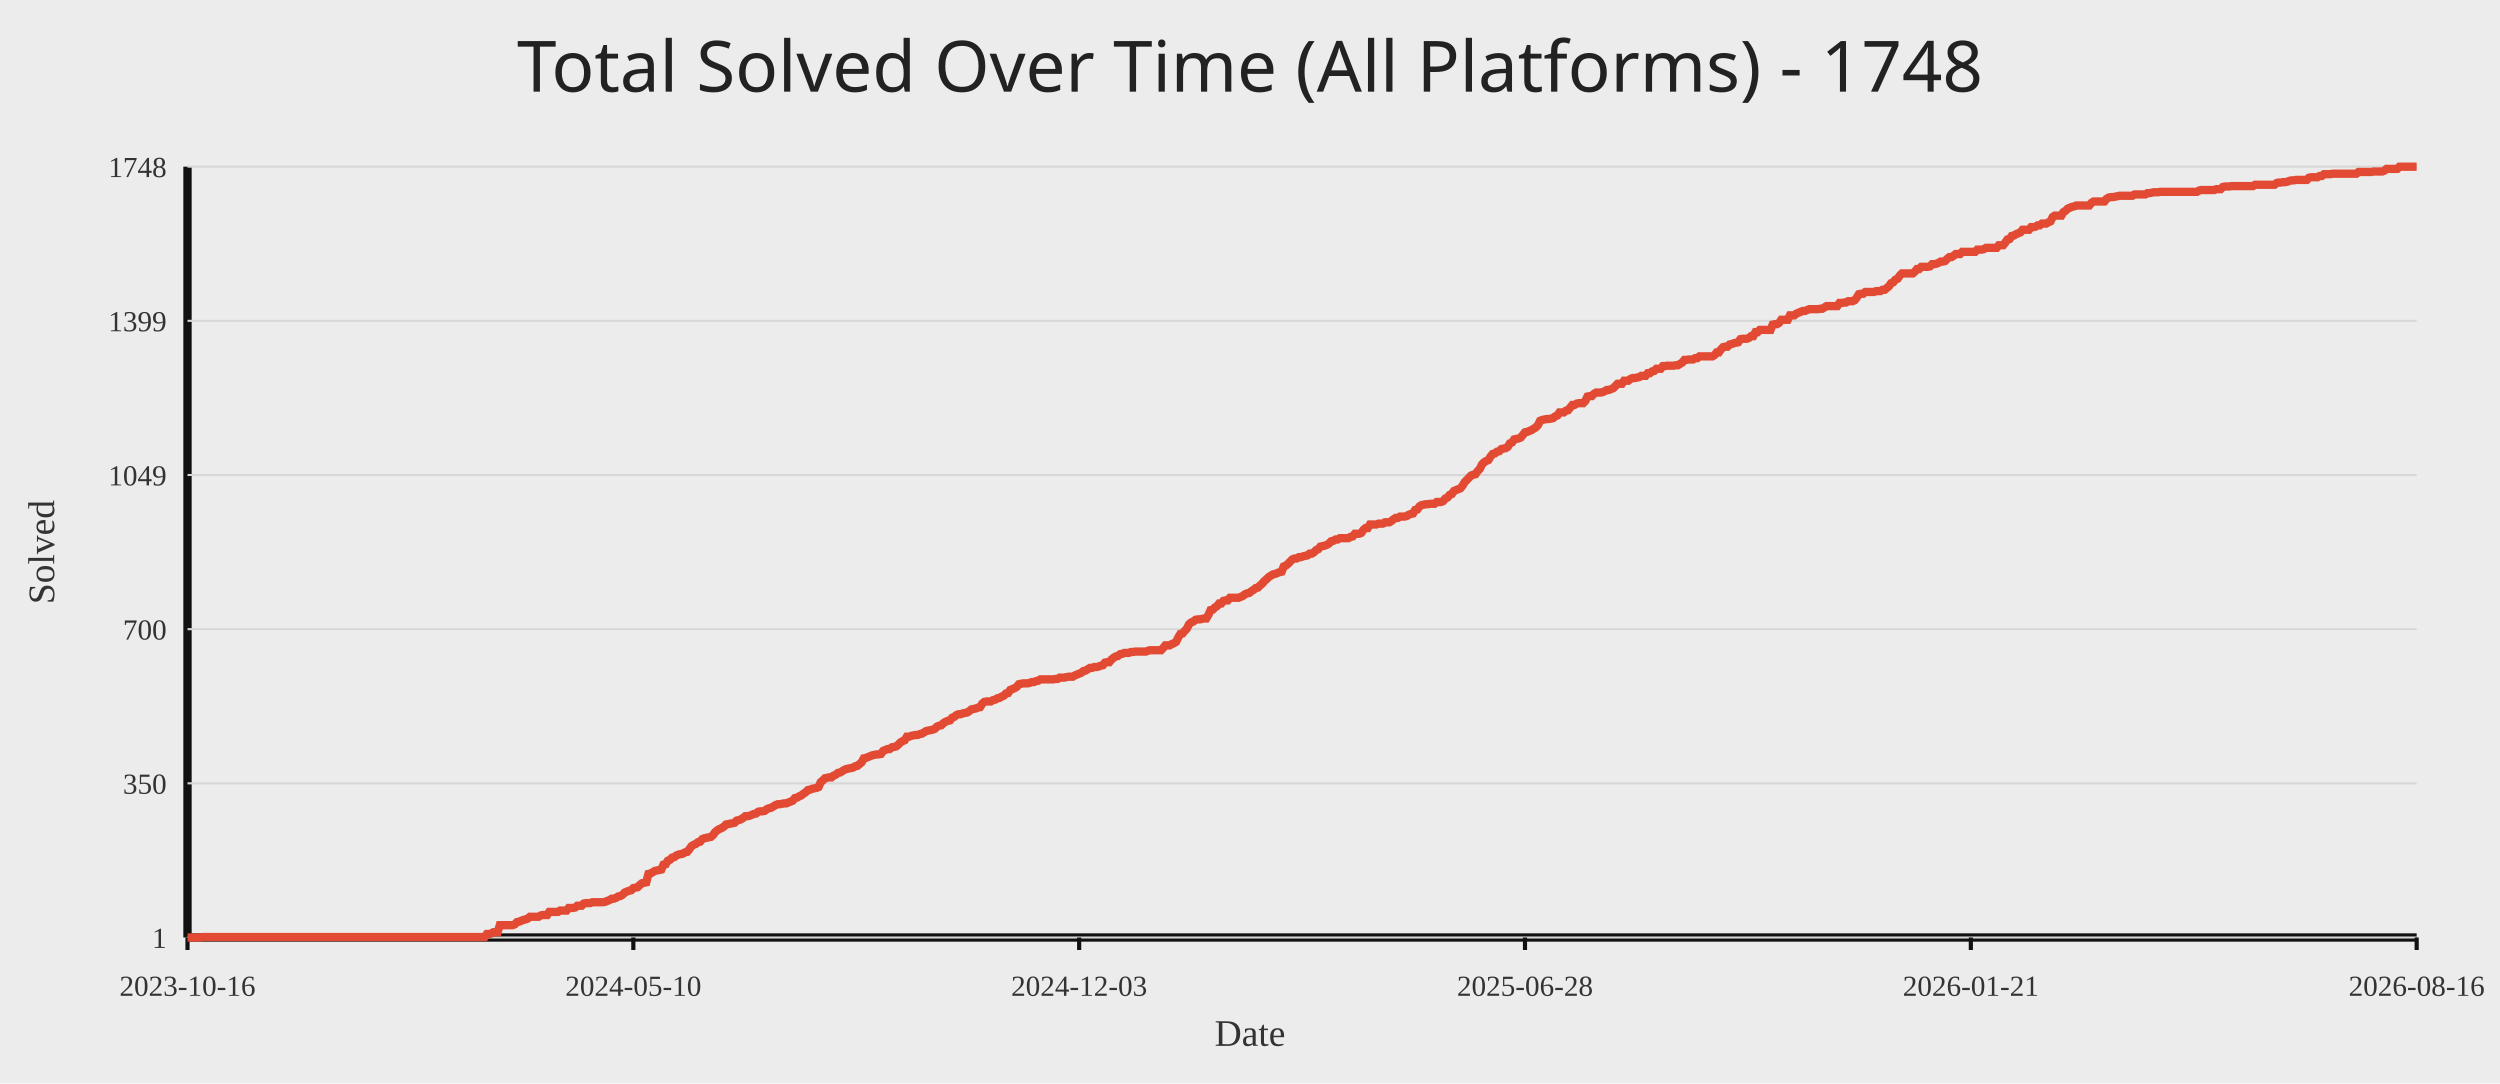
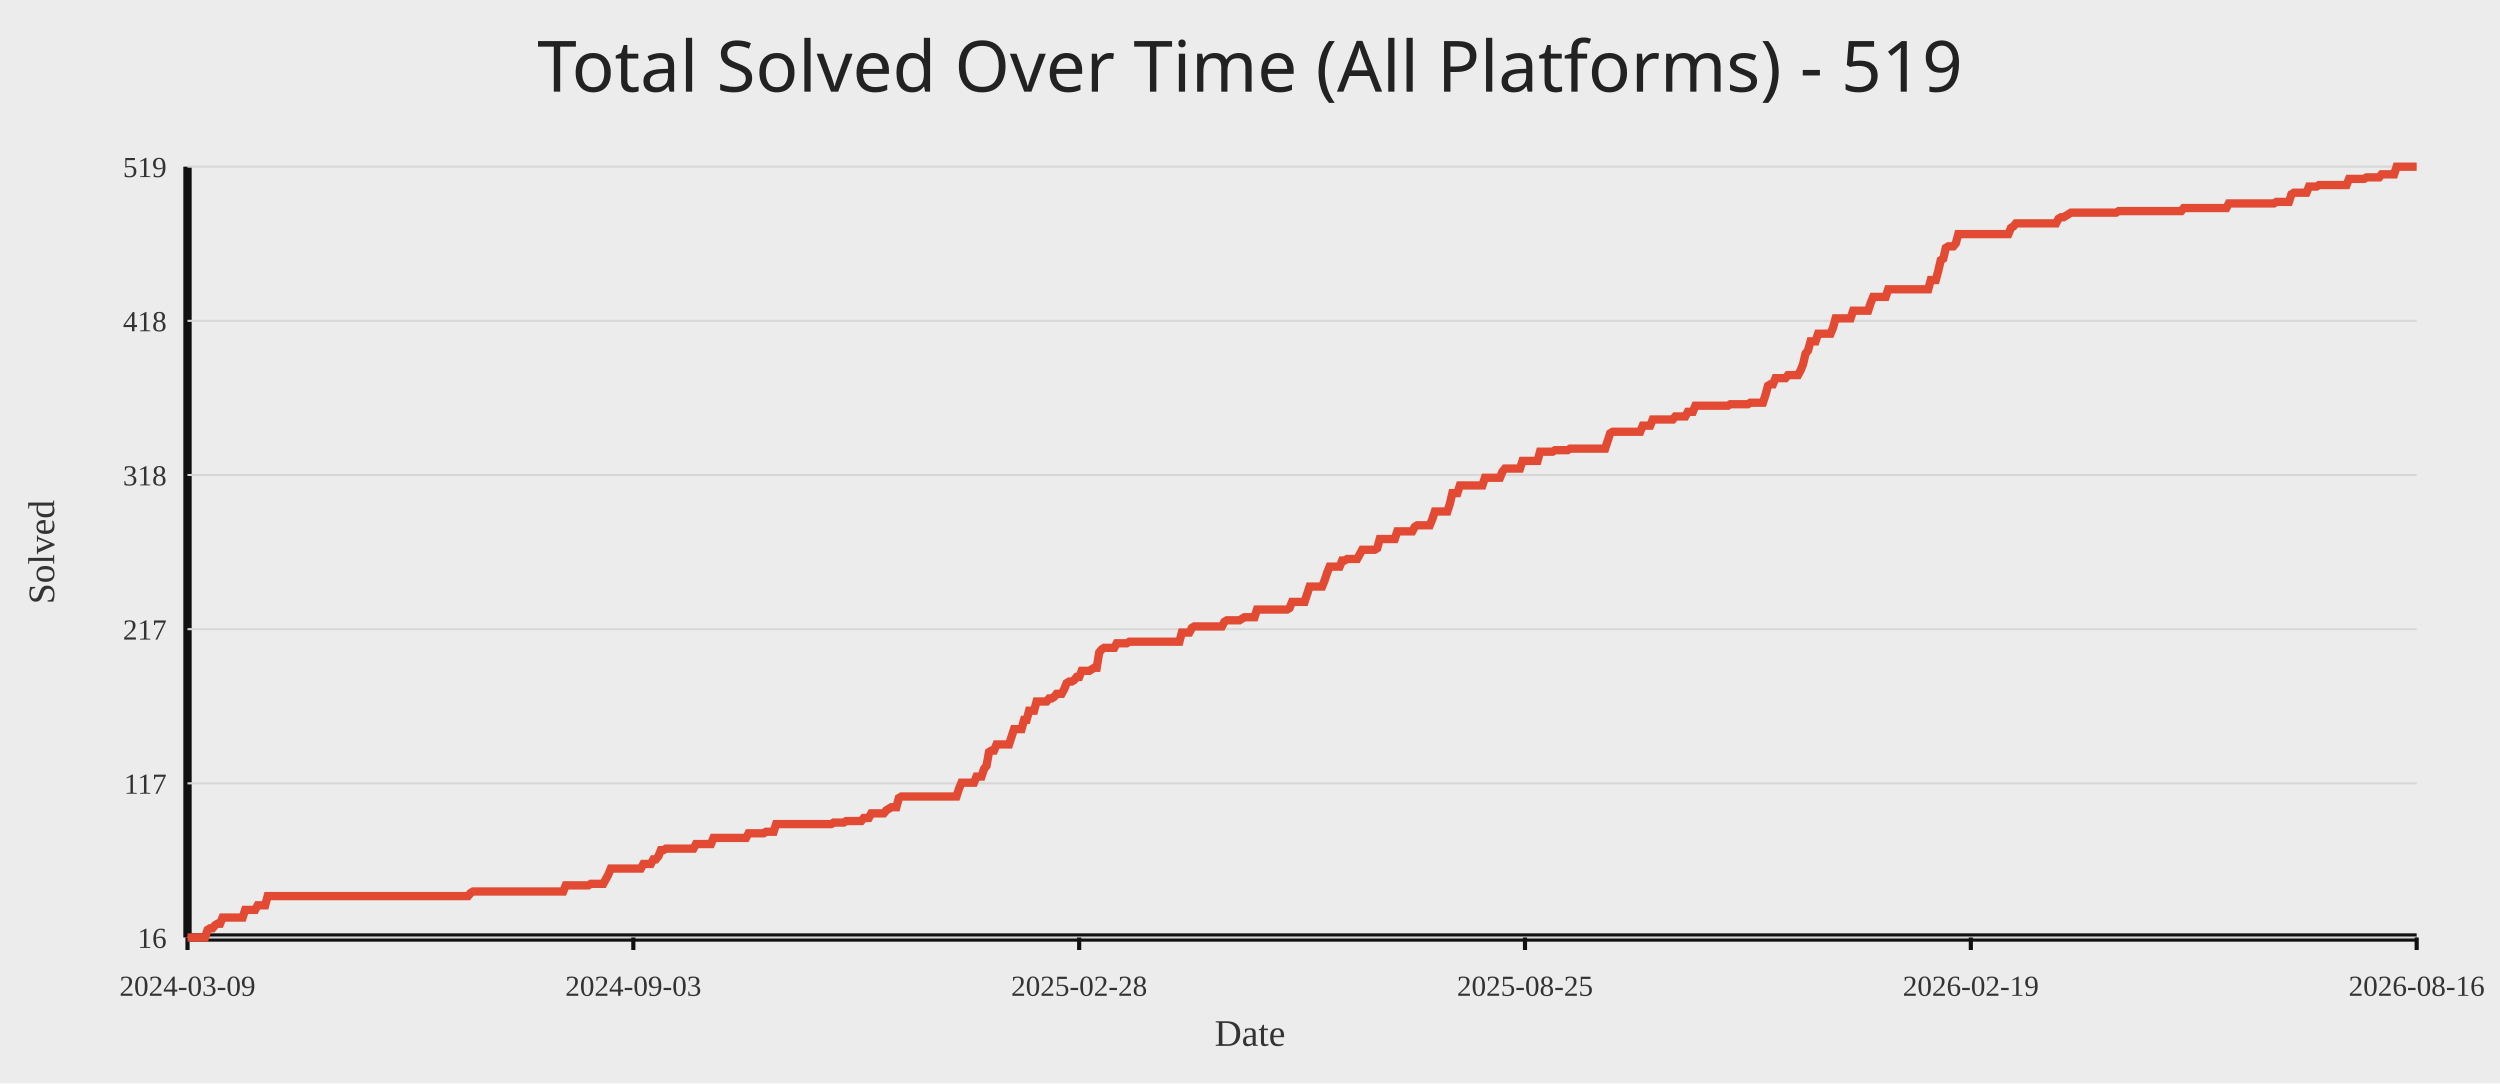
<svg xmlns="http://www.w3.org/2000/svg" width="1200" height="520">
  <rect width="100%" height="100%" fill="#ececec" />
-   <text x="50%" y="44" text-anchor="middle" fill="#222" font-size="34" font-family="Comic Sans MS, Segoe UI">Total Solved Over Time (All Platforms) - 1748</text>
+   <text x="50%" y="44" text-anchor="middle" fill="#222" font-size="34" font-family="Comic Sans MS, Segoe UI">Total Solved Over Time (All Platforms) - 519</text>
  <line x1="90" y1="450" x2="1160" y2="450" stroke="#111" stroke-width="4" />
  <line x1="90" y1="80" x2="90" y2="450" stroke="#111" stroke-width="4" />
  <line x1="90" y1="450.00" x2="1160" y2="450.00" stroke="#d7d7d7" stroke-width="1" />
-   <text x="80" y="455.00" text-anchor="end" fill="#333" font-size="14">1</text>
+   <text x="80" y="455.00" text-anchor="end" fill="#333" font-size="14">16</text>
  <line x1="90" y1="376.00" x2="1160" y2="376.00" stroke="#d7d7d7" stroke-width="1" />
-   <text x="80" y="381.00" text-anchor="end" fill="#333" font-size="14">350</text>
+   <text x="80" y="381.00" text-anchor="end" fill="#333" font-size="14">117</text>
  <line x1="90" y1="302.00" x2="1160" y2="302.00" stroke="#d7d7d7" stroke-width="1" />
-   <text x="80" y="307.00" text-anchor="end" fill="#333" font-size="14">700</text>
+   <text x="80" y="307.00" text-anchor="end" fill="#333" font-size="14">217</text>
  <line x1="90" y1="228.00" x2="1160" y2="228.00" stroke="#d7d7d7" stroke-width="1" />
-   <text x="80" y="233.00" text-anchor="end" fill="#333" font-size="14">1049</text>
+   <text x="80" y="233.00" text-anchor="end" fill="#333" font-size="14">318</text>
  <line x1="90" y1="154.00" x2="1160" y2="154.00" stroke="#d7d7d7" stroke-width="1" />
-   <text x="80" y="159.00" text-anchor="end" fill="#333" font-size="14">1399</text>
+   <text x="80" y="159.00" text-anchor="end" fill="#333" font-size="14">418</text>
  <line x1="90" y1="80.00" x2="1160" y2="80.00" stroke="#d7d7d7" stroke-width="1" />
-   <text x="80" y="85.00" text-anchor="end" fill="#333" font-size="14">1748</text>
+   <text x="80" y="85.00" text-anchor="end" fill="#333" font-size="14">519</text>
  <line x1="90.00" y1="450" x2="90.00" y2="456" stroke="#111" stroke-width="2" />
-   <text x="90.00" y="478" text-anchor="middle" fill="#333" font-size="14">2023-10-16</text>
+   <text x="90.00" y="478" text-anchor="middle" fill="#333" font-size="14">2024-03-09</text>
  <line x1="304.00" y1="450" x2="304.00" y2="456" stroke="#111" stroke-width="2" />
-   <text x="304.00" y="478" text-anchor="middle" fill="#333" font-size="14">2024-05-10</text>
+   <text x="304.00" y="478" text-anchor="middle" fill="#333" font-size="14">2024-09-03</text>
  <line x1="518.00" y1="450" x2="518.00" y2="456" stroke="#111" stroke-width="2" />
-   <text x="518.00" y="478" text-anchor="middle" fill="#333" font-size="14">2024-12-03</text>
+   <text x="518.00" y="478" text-anchor="middle" fill="#333" font-size="14">2025-02-28</text>
  <line x1="732.00" y1="450" x2="732.00" y2="456" stroke="#111" stroke-width="2" />
-   <text x="732.00" y="478" text-anchor="middle" fill="#333" font-size="14">2025-06-28</text>
+   <text x="732.00" y="478" text-anchor="middle" fill="#333" font-size="14">2025-08-25</text>
  <line x1="946.00" y1="450" x2="946.00" y2="456" stroke="#111" stroke-width="2" />
-   <text x="946.00" y="478" text-anchor="middle" fill="#333" font-size="14">2026-01-21</text>
+   <text x="946.00" y="478" text-anchor="middle" fill="#333" font-size="14">2026-02-19</text>
  <line x1="1160.00" y1="450" x2="1160.00" y2="456" stroke="#111" stroke-width="2" />
  <text x="1160.00" y="478" text-anchor="middle" fill="#333" font-size="14">2026-08-16</text>
-   <polyline fill="none" stroke="#e24a33" stroke-width="4" points="90.00,450.00 91.03,450.00 92.07,450.00 93.10,450.00 94.14,450.00 95.17,450.00 96.20,450.00 97.24,449.79 98.27,449.79 99.30,449.79 100.34,449.79 101.37,449.79 102.41,449.79 103.44,449.79 104.47,449.79 105.51,449.79 106.54,449.79 107.57,449.79 108.61,449.79 109.64,449.79 110.68,449.79 111.71,449.79 112.74,449.79 113.78,449.79 114.81,449.79 115.85,449.79 116.88,449.79 117.91,449.79 118.95,449.79 119.98,449.79 121.01,449.79 122.05,449.79 123.08,449.79 124.12,449.79 125.15,449.79 126.18,449.79 127.22,449.79 128.25,449.79 129.29,449.79 130.32,449.79 131.35,449.79 132.39,449.79 133.42,449.79 134.45,449.79 135.49,449.79 136.52,449.79 137.56,449.79 138.59,449.79 139.62,449.79 140.66,449.79 141.69,449.79 142.72,449.79 143.76,449.79 144.79,449.79 145.83,449.79 146.86,449.79 147.89,449.79 148.93,449.79 149.96,449.79 151.00,449.79 152.03,449.79 153.06,449.79 154.10,449.79 155.13,449.79 156.16,449.79 157.20,449.79 158.23,449.79 159.27,449.79 160.30,449.79 161.33,449.79 162.37,449.79 163.40,449.79 164.43,449.79 165.47,449.79 166.50,449.79 167.54,449.79 168.57,449.79 169.60,449.79 170.64,449.79 171.67,449.79 172.71,449.79 173.74,449.79 174.77,449.79 175.81,449.79 176.84,449.79 177.87,449.79 178.91,449.79 179.94,449.79 180.98,449.79 182.01,449.79 183.04,449.79 184.08,449.79 185.11,449.79 186.14,449.79 187.18,449.79 188.21,449.79 189.25,449.79 190.28,449.79 191.31,449.79 192.35,449.79 193.38,449.79 194.42,449.79 195.45,449.79 196.48,449.79 197.52,449.79 198.55,449.79 199.58,449.79 200.62,449.79 201.65,449.79 202.69,449.79 203.72,449.79 204.75,449.79 205.79,449.79 206.82,449.79 207.86,449.79 208.89,449.79 209.92,449.79 210.96,449.79 211.99,449.79 213.02,449.79 214.06,449.79 215.09,449.79 216.13,449.79 217.16,449.79 218.19,449.79 219.23,449.79 220.26,449.79 221.29,449.79 222.33,449.79 223.36,449.79 224.40,449.79 225.43,449.79 226.46,449.79 227.50,449.79 228.53,449.79 229.57,449.79 230.60,449.79 231.63,449.79 232.67,449.79 233.70,448.31 234.73,448.31 235.77,448.09 236.80,447.46 237.84,447.46 238.87,447.46 239.90,444.07 240.94,444.07 241.97,444.07 243.00,444.07 244.04,444.07 245.07,444.07 246.11,444.07 247.14,443.65 248.17,442.59 249.21,442.38 250.24,441.95 251.28,441.53 252.31,441.32 253.34,440.89 254.38,440.05 255.41,440.05 256.44,440.05 257.48,440.05 258.51,440.05 259.55,439.41 260.58,439.20 261.61,439.20 262.65,439.20 263.68,437.72 264.71,437.72 265.75,437.72 266.78,437.72 267.82,437.72 268.85,437.08 269.88,437.08 270.92,437.08 271.95,437.08 272.99,435.81 274.02,435.81 275.05,435.81 276.09,435.60 277.12,434.75 278.15,434.75 279.19,434.75 280.22,433.69 281.26,433.48 282.29,433.48 283.32,433.48 284.36,433.06 285.39,433.06 286.43,433.06 287.46,433.06 288.49,433.06 289.53,433.06 290.56,432.84 291.59,432.42 292.63,432.00 293.66,431.36 294.70,431.36 295.73,430.94 296.76,430.30 297.80,430.09 298.83,429.46 299.86,428.40 300.90,427.97 301.93,427.55 302.97,427.34 304.00,426.28 305.03,426.07 306.07,425.86 307.10,424.80 308.14,423.95 309.17,423.74 310.20,423.53 311.24,419.50 312.27,419.29 313.30,418.65 314.34,418.02 315.37,417.81 316.41,417.60 317.44,417.38 318.47,415.05 319.51,414.84 320.54,413.15 321.57,412.72 322.61,411.67 323.64,411.45 324.68,410.61 325.71,410.18 326.74,409.97 327.78,409.76 328.81,409.12 329.85,408.91 330.88,407.64 331.91,406.16 332.95,405.52 333.98,405.10 335.01,404.25 336.05,404.04 337.08,402.77 338.12,402.35 339.15,402.14 340.18,401.92 341.22,401.71 342.25,400.86 343.29,399.38 344.32,398.53 345.35,397.90 346.39,397.48 347.42,396.84 348.45,395.78 349.49,395.57 350.52,395.36 351.56,395.15 352.59,394.93 353.62,393.88 354.66,393.66 355.69,393.24 356.72,392.60 357.76,391.76 358.79,391.76 359.83,391.55 360.86,391.12 361.89,390.70 362.93,390.49 363.96,389.64 365.00,389.43 366.03,389.43 367.06,389.22 368.10,388.37 369.13,387.95 370.16,387.73 371.20,387.10 372.23,386.46 373.27,386.04 374.30,386.04 375.33,385.83 376.37,385.62 377.40,385.62 378.43,385.19 379.47,384.77 380.50,384.34 381.54,383.07 382.57,382.86 383.60,382.23 384.64,381.80 385.67,380.96 386.71,380.32 387.74,379.26 388.77,379.05 389.81,378.63 390.84,378.41 391.87,378.20 392.91,377.78 393.94,375.45 394.98,374.60 396.01,373.54 397.04,373.33 398.08,373.12 399.11,373.12 400.14,372.27 401.18,371.85 402.21,371.00 403.25,370.79 404.28,370.15 405.31,369.52 406.35,369.10 407.38,368.88 408.42,368.67 409.45,368.46 410.48,367.82 411.52,367.61 412.55,366.77 413.58,365.92 414.62,364.01 415.65,363.80 416.69,363.38 417.72,362.95 418.75,362.53 419.79,362.32 420.82,362.11 421.86,362.11 422.89,361.89 423.92,360.41 424.96,359.99 425.99,359.56 427.02,359.56 428.06,358.72 429.09,358.51 430.13,358.29 431.16,357.45 432.19,356.39 433.23,355.75 434.26,355.33 435.29,353.63 436.33,353.63 437.36,353.21 438.40,353.00 439.43,352.79 440.46,352.79 441.50,352.36 442.53,352.15 443.57,351.52 444.60,350.88 445.63,350.67 446.67,350.46 447.70,350.25 448.73,349.82 449.77,348.76 450.80,348.34 451.84,348.13 452.87,347.07 453.90,346.43 454.94,346.01 455.97,345.80 457.00,344.53 458.04,344.10 459.07,343.26 460.11,342.83 461.14,342.83 462.17,342.41 463.21,342.20 464.24,341.99 465.28,341.35 466.31,340.50 467.34,340.29 468.38,340.08 469.41,339.66 470.44,339.44 471.48,337.75 472.51,336.90 473.55,336.69 474.58,336.69 475.61,336.69 476.65,336.06 477.68,335.84 478.71,335.21 479.75,335.00 480.78,334.36 481.82,333.94 482.85,332.88 483.88,332.67 484.92,331.18 485.95,330.76 486.99,330.34 488.02,329.70 489.05,328.43 490.09,328.22 491.12,328.01 492.15,328.01 493.19,328.01 494.22,327.80 495.26,327.37 496.29,327.37 497.32,326.95 498.36,326.74 499.39,326.10 500.43,326.10 501.46,326.10 502.49,326.10 503.53,326.10 504.56,326.10 505.59,326.10 506.63,325.89 507.66,325.89 508.70,325.25 509.73,325.25 510.76,325.25 511.80,325.04 512.83,324.83 513.86,324.83 514.90,324.83 515.93,324.20 516.97,323.77 518.00,323.35 519.03,322.93 520.07,322.08 521.10,321.87 522.14,321.23 523.17,320.60 524.20,320.60 525.24,320.17 526.27,320.17 527.30,319.96 528.34,319.54 529.37,319.32 530.41,318.05 531.44,317.84 532.47,317.84 533.51,316.57 534.54,315.72 535.57,315.09 536.61,314.88 537.64,314.03 538.68,313.82 539.71,313.39 540.74,313.39 541.78,313.39 542.81,312.97 543.85,312.97 544.88,312.76 545.91,312.76 546.95,312.76 547.98,312.76 549.01,312.76 550.05,312.76 551.08,312.34 552.12,312.12 553.15,312.12 554.18,312.12 555.22,312.12 556.25,312.12 557.29,312.12 558.32,311.06 559.35,309.79 560.39,309.79 561.42,309.79 562.45,309.16 563.49,308.73 564.52,308.10 565.56,305.98 566.59,304.29 567.62,304.08 568.66,302.80 569.69,301.75 570.72,299.63 571.76,298.78 572.79,298.36 573.83,297.51 574.86,297.30 575.89,297.30 576.93,297.09 577.96,296.87 579.00,296.87 580.03,295.18 581.06,292.85 582.10,292.64 583.13,291.58 584.16,290.94 585.20,289.67 586.23,289.67 587.27,288.40 588.30,288.19 589.33,288.19 590.37,286.92 591.40,286.92 592.43,286.92 593.47,286.92 594.50,286.92 595.54,286.50 596.57,286.07 597.60,285.23 598.64,284.80 599.67,284.59 600.71,283.74 601.74,283.11 602.77,282.26 603.81,282.05 604.84,280.99 605.87,280.14 606.91,278.87 607.94,278.03 608.98,276.97 610.01,276.33 611.04,275.70 612.08,275.48 613.11,275.06 614.14,274.64 615.18,274.42 616.21,271.88 617.25,271.46 618.28,270.61 619.31,269.55 620.35,268.49 621.38,268.07 622.42,268.07 623.45,267.44 624.48,267.44 625.52,267.01 626.55,266.80 627.58,266.59 628.62,265.74 629.65,265.74 630.69,265.11 631.72,264.05 632.75,263.62 633.79,262.35 634.82,262.14 635.86,261.93 636.89,261.51 637.92,260.87 638.96,259.81 639.99,259.60 641.02,258.96 642.06,258.96 643.09,258.33 644.13,258.33 645.16,258.33 646.19,258.33 647.23,258.33 648.26,257.69 649.29,257.48 650.33,256.21 651.36,256.21 652.40,256.21 653.43,255.79 654.46,254.30 655.50,253.46 656.53,253.46 657.57,251.76 658.60,251.76 659.63,251.76 660.67,251.76 661.70,251.34 662.73,251.34 663.77,251.34 664.80,250.70 665.84,250.70 666.87,250.70 667.90,250.07 668.94,249.22 669.97,248.59 671.00,248.59 672.04,247.95 673.07,247.95 674.11,247.95 675.14,247.74 676.17,247.10 677.21,246.68 678.24,246.47 679.28,244.77 680.31,244.56 681.34,243.08 682.38,242.44 683.41,242.23 684.44,242.02 685.48,242.02 686.51,241.81 687.55,241.81 688.58,241.81 689.61,240.96 690.65,240.96 691.68,240.96 692.71,240.54 693.75,239.27 694.78,238.84 695.82,237.57 696.85,237.15 697.88,235.67 698.92,235.24 699.95,234.82 700.99,234.40 702.02,233.13 703.05,231.43 704.09,230.37 705.12,229.31 706.15,228.25 707.19,227.83 708.22,227.62 709.26,226.14 710.29,225.08 711.32,222.96 712.36,221.90 713.39,221.27 714.43,220.84 715.46,219.15 716.49,217.88 717.53,217.66 718.56,216.82 719.59,216.61 720.63,215.55 721.66,215.33 722.70,215.12 723.73,214.49 724.76,212.79 725.80,212.37 726.83,210.89 727.86,210.68 728.90,210.46 729.93,210.04 730.97,208.77 732.00,207.50 733.03,207.29 734.07,206.86 735.10,206.44 736.14,205.80 737.17,205.17 738.20,204.11 739.24,201.99 740.27,201.57 741.30,201.36 742.34,201.14 743.37,201.14 744.41,200.93 745.44,200.72 746.47,199.87 747.51,199.45 748.54,197.97 749.57,197.97 750.61,197.97 751.64,197.12 752.68,196.91 753.71,195.64 754.74,194.37 755.78,194.37 756.81,193.73 757.85,193.52 758.88,193.52 759.91,193.52 760.95,192.46 761.98,190.34 763.01,190.13 764.05,190.13 765.08,189.07 766.12,188.44 767.15,188.44 768.18,188.44 769.22,188.23 770.25,187.80 771.29,187.17 772.32,187.17 773.35,186.74 774.39,186.32 775.42,185.26 776.45,184.20 777.49,184.20 778.52,184.20 779.56,182.72 780.59,182.72 781.62,182.72 782.66,181.87 783.69,181.45 784.72,181.45 785.76,181.24 786.79,181.02 787.83,180.39 788.86,180.39 789.89,180.39 790.93,179.12 791.96,179.12 793.00,178.27 794.03,178.06 795.06,177.00 796.10,177.00 797.13,177.00 798.16,175.73 799.20,175.73 800.23,175.52 801.27,175.52 802.30,175.52 803.33,175.52 804.37,175.31 805.40,175.31 806.43,174.67 807.47,174.04 808.50,172.76 809.54,172.76 810.57,172.55 811.60,172.55 812.64,172.55 813.67,171.92 814.71,171.92 815.74,171.07 816.77,171.07 817.81,171.07 818.84,171.07 819.87,171.07 820.91,171.07 821.94,171.07 822.98,170.44 824.01,169.16 825.04,169.16 826.08,167.68 827.11,166.62 828.14,166.41 829.18,166.41 830.21,165.35 831.25,165.14 832.28,164.72 833.31,164.50 834.35,164.29 835.38,162.81 836.42,162.60 837.45,162.60 838.48,162.60 839.52,162.18 840.55,161.33 841.58,161.33 842.62,159.42 843.65,159.42 844.69,158.36 845.72,158.36 846.75,158.36 847.79,158.36 848.82,158.36 849.86,158.36 850.89,155.82 851.92,155.61 852.96,155.61 853.99,154.97 855.02,153.49 856.06,153.49 857.09,153.49 858.13,153.49 859.16,151.37 860.19,151.37 861.23,151.37 862.26,150.53 863.29,150.10 864.33,149.68 865.36,149.26 866.40,149.26 867.43,148.83 868.46,148.41 869.50,148.41 870.53,148.41 871.57,148.41 872.60,148.41 873.63,148.20 874.67,148.20 875.70,147.56 876.73,146.93 877.77,146.93 878.80,146.93 879.84,146.93 880.87,146.93 881.90,146.93 882.94,145.44 883.97,145.44 885.00,145.23 886.04,145.23 887.07,144.60 888.11,144.60 889.14,144.60 890.17,144.17 891.21,142.90 892.24,141.21 893.28,141.00 894.31,141.00 895.34,140.15 896.38,140.15 897.41,140.15 898.44,140.15 899.48,140.15 900.51,139.73 901.55,139.73 902.58,139.73 903.61,139.09 904.65,139.09 905.68,138.24 906.71,137.40 907.75,135.91 908.78,135.49 909.82,134.22 910.85,133.80 911.88,132.31 912.92,131.25 913.95,131.25 914.99,131.25 916.02,131.25 917.05,131.25 918.09,131.25 919.12,130.41 920.15,129.14 921.19,129.14 922.22,128.08 923.26,128.08 924.29,128.08 925.32,128.08 926.36,127.86 927.39,126.81 928.43,126.81 929.46,126.59 930.49,126.17 931.53,125.54 932.56,125.54 933.59,125.32 934.63,124.26 935.66,123.42 936.70,123.42 937.73,122.78 938.76,121.93 939.80,121.93 940.83,121.93 941.86,120.88 942.90,120.88 943.93,120.88 944.97,120.88 946.00,120.88 947.03,120.88 948.07,120.88 949.10,119.82 950.14,119.82 951.17,119.82 952.20,119.61 953.24,118.97 954.27,118.97 955.30,118.97 956.34,118.97 957.37,118.97 958.41,118.97 959.44,117.70 960.47,117.70 961.51,117.70 962.54,116.43 963.57,114.95 964.61,114.73 965.64,113.25 966.68,113.04 967.71,112.40 968.74,111.98 969.78,111.56 970.81,110.29 971.85,110.29 972.88,110.29 973.91,110.29 974.95,109.02 975.98,109.02 977.01,108.80 978.05,108.17 979.08,108.17 980.12,107.32 981.15,107.32 982.18,107.32 983.22,106.69 984.25,106.26 985.29,104.14 986.32,103.51 987.35,103.51 988.39,103.51 989.42,103.51 990.45,101.81 991.49,101.18 992.52,100.12 993.56,99.70 994.59,99.27 995.62,99.06 996.66,98.64 997.69,98.64 998.72,98.64 999.76,98.64 1000.79,98.64 1001.83,98.64 1002.86,98.64 1003.89,97.37 1004.93,96.73 1005.96,96.73 1007.00,96.73 1008.03,96.73 1009.06,96.73 1010.10,96.73 1011.13,95.46 1012.16,94.83 1013.20,94.61 1014.23,94.61 1015.27,94.40 1016.30,94.19 1017.33,93.98 1018.37,93.98 1019.40,93.98 1020.43,93.98 1021.47,93.98 1022.50,93.98 1023.54,93.98 1024.57,93.34 1025.60,93.34 1026.64,93.34 1027.67,93.34 1028.71,93.34 1029.74,93.34 1030.77,92.71 1031.81,92.71 1032.84,92.50 1033.87,92.28 1034.91,92.28 1035.94,92.28 1036.98,92.07 1038.01,92.07 1039.04,92.07 1040.08,92.07 1041.11,92.07 1042.14,92.07 1043.18,92.07 1044.21,92.07 1045.25,92.07 1046.28,92.07 1047.31,92.07 1048.35,92.07 1049.38,92.07 1050.42,92.07 1051.45,92.07 1052.48,92.07 1053.52,92.07 1054.55,92.07 1055.58,91.44 1056.62,91.22 1057.65,91.22 1058.69,91.22 1059.72,91.22 1060.75,91.22 1061.79,91.22 1062.82,91.22 1063.86,90.80 1064.89,90.80 1065.92,90.80 1066.96,89.74 1067.99,89.53 1069.02,89.53 1070.06,89.53 1071.09,89.32 1072.13,89.32 1073.16,89.32 1074.19,89.32 1075.23,89.32 1076.26,89.32 1077.29,89.32 1078.33,89.32 1079.36,89.32 1080.40,89.32 1081.43,89.32 1082.46,88.68 1083.50,88.68 1084.53,88.68 1085.57,88.68 1086.60,88.68 1087.63,88.68 1088.67,88.68 1089.70,88.68 1090.73,88.68 1091.77,88.68 1092.80,87.84 1093.84,87.62 1094.87,87.62 1095.90,87.41 1096.94,87.41 1097.97,87.20 1099.00,86.78 1100.04,86.57 1101.07,86.57 1102.11,86.35 1103.14,86.35 1104.17,86.35 1105.21,86.35 1106.24,86.35 1107.28,86.35 1108.31,85.29 1109.34,85.08 1110.38,85.08 1111.41,85.08 1112.44,85.08 1113.48,84.45 1114.51,84.45 1115.55,83.60 1116.58,83.60 1117.61,83.60 1118.65,83.60 1119.68,83.39 1120.71,83.39 1121.75,83.39 1122.78,83.39 1123.82,83.39 1124.85,83.39 1125.88,83.39 1126.92,83.39 1127.95,83.39 1128.99,83.39 1130.02,83.39 1131.05,83.39 1132.09,82.54 1133.12,82.54 1134.15,82.54 1135.19,82.54 1136.22,82.54 1137.26,82.54 1138.29,82.54 1139.32,82.33 1140.36,82.33 1141.39,82.33 1142.43,82.33 1143.46,82.33 1144.49,81.91 1145.53,81.06 1146.56,81.06 1147.59,81.06 1148.63,81.06 1149.66,81.06 1150.70,81.06 1151.73,80.00 1152.76,80.00 1153.80,80.00 1154.83,80.00 1155.86,80.00 1156.90,80.00 1157.93,80.00 1158.97,80.00 1160.00,80.00" />
+   <polyline fill="none" stroke="#e24a33" stroke-width="4" points="90.00,450.00 91.20,450.00 92.40,450.00 93.61,450.00 94.81,450.00 96.01,450.00 97.21,450.00 98.42,450.00 99.62,446.32 100.82,445.59 102.02,445.59 103.22,444.12 104.43,443.38 105.63,443.38 106.83,440.44 108.03,440.44 109.24,440.44 110.44,440.44 111.64,440.44 112.84,440.44 114.04,440.44 115.25,440.44 116.45,440.44 117.65,436.76 118.85,436.76 120.06,436.76 121.26,436.76 122.46,436.76 123.66,434.55 124.87,434.55 126.07,434.55 127.27,434.55 128.47,430.14 129.67,430.14 130.88,430.14 132.08,430.14 133.28,430.14 134.48,430.14 135.69,430.14 136.89,430.14 138.09,430.14 139.29,430.14 140.49,430.14 141.70,430.14 142.90,430.14 144.10,430.14 145.30,430.14 146.51,430.14 147.71,430.14 148.91,430.14 150.11,430.14 151.31,430.14 152.52,430.14 153.72,430.14 154.92,430.14 156.12,430.14 157.33,430.14 158.53,430.14 159.73,430.14 160.93,430.14 162.13,430.14 163.34,430.14 164.54,430.14 165.74,430.14 166.94,430.14 168.15,430.14 169.35,430.14 170.55,430.14 171.75,430.14 172.96,430.14 174.16,430.14 175.36,430.14 176.56,430.14 177.76,430.14 178.97,430.14 180.17,430.14 181.37,430.14 182.57,430.14 183.78,430.14 184.98,430.14 186.18,430.14 187.38,430.14 188.58,430.14 189.79,430.14 190.99,430.14 192.19,430.14 193.39,430.14 194.60,430.14 195.80,430.14 197.00,430.14 198.20,430.14 199.40,430.14 200.61,430.14 201.81,430.14 203.01,430.14 204.21,430.14 205.42,430.14 206.62,430.14 207.82,430.14 209.02,430.14 210.22,430.14 211.43,430.14 212.63,430.14 213.83,430.14 215.03,430.14 216.24,430.14 217.44,430.14 218.64,430.14 219.84,430.14 221.04,430.14 222.25,430.14 223.45,430.14 224.65,430.14 225.85,428.67 227.06,427.93 228.26,427.93 229.46,427.93 230.66,427.93 231.87,427.93 233.07,427.93 234.27,427.93 235.47,427.93 236.67,427.93 237.88,427.93 239.08,427.93 240.28,427.93 241.48,427.93 242.69,427.93 243.89,427.93 245.09,427.93 246.29,427.93 247.49,427.93 248.70,427.93 249.90,427.93 251.10,427.93 252.30,427.93 253.51,427.93 254.71,427.93 255.91,427.93 257.11,427.93 258.31,427.93 259.52,427.93 260.72,427.93 261.92,427.93 263.12,427.93 264.33,427.93 265.53,427.93 266.73,427.93 267.93,427.93 269.13,427.93 270.34,427.93 271.54,424.99 272.74,424.99 273.94,424.99 275.15,424.99 276.35,424.99 277.55,424.99 278.75,424.99 279.96,424.99 281.16,424.99 282.36,424.99 283.56,424.25 284.76,424.25 285.97,424.25 287.17,424.25 288.37,424.25 289.57,424.25 290.78,422.05 291.98,419.84 293.18,416.90 294.38,416.90 295.58,416.90 296.79,416.90 297.99,416.90 299.19,416.90 300.39,416.90 301.60,416.90 302.80,416.90 304.00,416.90 305.20,416.90 306.40,416.90 307.61,416.90 308.81,414.69 310.01,414.69 311.21,414.69 312.42,414.69 313.62,412.49 314.82,412.49 316.02,411.01 317.22,408.07 318.43,408.07 319.63,407.34 320.83,407.34 322.03,407.34 323.24,407.34 324.44,407.34 325.64,407.34 326.84,407.34 328.04,407.34 329.25,407.34 330.45,407.34 331.65,407.34 332.85,407.34 334.06,405.13 335.26,405.13 336.46,405.13 337.66,405.13 338.87,405.13 340.07,405.13 341.27,405.13 342.47,402.19 343.67,402.19 344.88,402.19 346.08,402.19 347.28,402.19 348.48,402.19 349.69,402.19 350.89,402.19 352.09,402.19 353.29,402.19 354.49,402.19 355.70,402.19 356.90,402.19 358.10,402.19 359.30,399.98 360.51,399.98 361.71,399.98 362.91,399.98 364.11,399.98 365.31,399.98 366.52,399.98 367.72,399.24 368.92,399.24 370.12,399.24 371.33,399.24 372.53,395.57 373.73,395.57 374.93,395.57 376.13,395.57 377.34,395.57 378.54,395.57 379.74,395.57 380.94,395.57 382.15,395.57 383.35,395.57 384.55,395.57 385.75,395.57 386.96,395.57 388.16,395.57 389.36,395.57 390.56,395.57 391.76,395.57 392.97,395.57 394.17,395.57 395.37,395.57 396.57,395.57 397.78,395.57 398.98,395.57 400.18,394.83 401.38,394.83 402.58,394.83 403.79,394.83 404.99,394.83 406.19,394.10 407.39,394.10 408.60,394.10 409.80,394.10 411.00,394.10 412.20,394.10 413.40,394.10 414.61,392.62 415.81,392.62 417.01,392.62 418.21,390.42 419.42,390.42 420.62,390.42 421.82,390.42 423.02,390.42 424.22,390.42 425.43,388.95 426.63,388.21 427.83,387.48 429.03,387.48 430.24,387.48 431.44,383.06 432.64,382.33 433.84,382.33 435.04,382.33 436.25,382.33 437.45,382.33 438.65,382.33 439.85,382.33 441.06,382.33 442.26,382.33 443.46,382.33 444.66,382.33 445.87,382.33 447.07,382.33 448.27,382.33 449.47,382.33 450.67,382.33 451.88,382.33 453.08,382.33 454.28,382.33 455.48,382.33 456.69,382.33 457.89,382.33 459.09,382.33 460.29,378.65 461.49,375.71 462.70,375.71 463.90,375.71 465.10,375.71 466.30,375.71 467.51,375.71 468.71,372.76 469.91,372.76 471.11,372.76 472.31,369.09 473.52,367.61 474.72,360.99 475.92,360.26 477.12,360.26 478.33,357.32 479.53,357.32 480.73,357.32 481.93,357.32 483.13,357.32 484.34,357.32 485.54,353.64 486.74,349.96 487.94,349.96 489.15,349.96 490.35,349.96 491.55,345.55 492.75,345.55 493.96,341.13 495.16,341.13 496.36,341.13 497.56,336.72 498.76,336.72 499.97,336.72 501.17,336.72 502.37,336.72 503.57,335.25 504.78,335.25 505.98,334.51 507.18,333.04 508.38,333.04 509.58,333.04 510.79,330.83 511.99,327.89 513.19,327.16 514.39,327.16 515.60,326.42 516.80,324.95 518.00,324.95 519.20,322.01 520.40,322.01 521.61,322.01 522.81,322.01 524.01,321.27 525.21,320.54 526.42,320.54 527.62,313.18 528.82,311.71 530.02,310.97 531.22,310.97 532.43,310.97 533.63,310.97 534.83,310.97 536.03,308.77 537.24,308.77 538.44,308.77 539.64,308.77 540.84,308.77 542.04,308.03 543.25,308.03 544.45,308.03 545.65,308.03 546.85,308.03 548.06,308.03 549.26,308.03 550.46,308.03 551.66,308.03 552.87,308.03 554.07,308.03 555.27,308.03 556.47,308.03 557.67,308.03 558.88,308.03 560.08,308.03 561.28,308.03 562.48,308.03 563.69,308.03 564.89,308.03 566.09,308.03 567.29,303.62 568.49,303.62 569.70,303.62 570.90,303.62 572.10,301.41 573.30,300.68 574.51,300.68 575.71,300.68 576.91,300.68 578.11,300.68 579.31,300.68 580.52,300.68 581.72,300.68 582.92,300.68 584.12,300.68 585.33,300.68 586.53,300.68 587.73,298.47 588.93,297.73 590.13,297.73 591.34,297.73 592.54,297.73 593.74,297.73 594.94,297.73 596.15,297.00 597.35,296.26 598.55,296.26 599.75,296.26 600.96,296.26 602.16,296.26 603.36,292.58 604.56,292.58 605.76,292.58 606.97,292.58 608.17,292.58 609.37,292.58 610.57,292.58 611.78,292.58 612.98,292.58 614.18,292.58 615.38,292.58 616.58,292.58 617.79,292.58 618.99,291.85 620.19,288.91 621.39,288.91 622.60,288.91 623.80,288.91 625.00,288.91 626.20,288.91 627.40,285.23 628.61,281.55 629.81,281.55 631.01,281.55 632.21,281.55 633.42,281.55 634.62,281.55 635.82,278.61 637.02,274.93 638.22,271.99 639.43,271.99 640.63,271.99 641.83,271.99 643.03,271.99 644.24,269.05 645.44,269.05 646.64,268.31 647.84,268.31 649.04,268.31 650.25,268.31 651.45,268.31 652.65,266.10 653.85,263.90 655.06,263.90 656.26,263.90 657.46,263.90 658.66,263.90 659.87,263.90 661.07,263.16 662.27,258.75 663.47,258.75 664.67,258.75 665.88,258.75 667.08,258.75 668.28,258.75 669.48,258.75 670.69,255.07 671.89,255.07 673.09,255.07 674.29,255.07 675.49,255.07 676.70,255.07 677.90,255.07 679.10,252.86 680.30,252.13 681.51,252.13 682.71,252.13 683.91,252.13 685.11,252.13 686.31,252.13 687.52,249.18 688.72,245.51 689.92,245.51 691.12,245.51 692.33,245.51 693.53,245.51 694.73,245.51 695.93,241.83 697.13,236.68 698.34,236.68 699.54,236.68 700.74,233.00 701.94,233.00 703.15,233.00 704.35,233.00 705.55,233.00 706.75,233.00 707.96,233.00 709.16,233.00 710.36,233.00 711.56,233.00 712.76,229.32 713.97,229.32 715.17,229.32 716.37,229.32 717.57,229.32 718.78,229.32 719.98,229.32 721.18,226.38 722.38,224.91 723.58,224.91 724.79,224.91 725.99,224.91 727.19,224.91 728.39,224.91 729.60,224.91 730.80,221.23 732.00,221.23 733.20,221.23 734.40,221.23 735.61,221.23 736.81,221.23 738.01,221.23 739.21,216.82 740.42,216.82 741.62,216.82 742.82,216.82 744.02,216.82 745.22,216.82 746.43,216.08 747.63,216.08 748.83,216.08 750.03,216.08 751.24,216.08 752.44,216.08 753.64,215.35 754.84,215.35 756.04,215.35 757.25,215.35 758.45,215.35 759.65,215.35 760.85,215.35 762.06,215.35 763.26,215.35 764.46,215.35 765.66,215.35 766.87,215.35 768.07,215.35 769.27,215.35 770.47,215.35 771.67,211.67 772.88,207.99 774.08,207.26 775.28,207.26 776.48,207.26 777.69,207.26 778.89,207.26 780.09,207.26 781.29,207.26 782.49,207.26 783.70,207.26 784.90,207.26 786.10,207.26 787.30,207.26 788.51,204.31 789.71,204.31 790.91,204.31 792.11,204.31 793.31,201.37 794.52,201.37 795.72,201.37 796.92,201.37 798.12,201.37 799.33,201.37 800.53,201.37 801.73,201.37 802.93,201.37 804.13,199.90 805.34,199.90 806.54,199.90 807.74,199.90 808.94,199.90 810.15,197.69 811.35,197.69 812.55,197.69 813.75,194.75 814.96,194.75 816.16,194.75 817.36,194.75 818.56,194.75 819.76,194.75 820.97,194.75 822.17,194.75 823.37,194.75 824.57,194.75 825.78,194.75 826.98,194.75 828.18,194.75 829.38,194.75 830.58,194.02 831.79,194.02 832.99,194.02 834.19,194.02 835.39,194.02 836.60,194.02 837.80,194.02 839.00,194.02 840.20,193.28 841.40,193.28 842.61,193.28 843.81,193.28 845.01,193.28 846.21,193.28 847.42,189.60 848.62,185.19 849.82,184.45 851.02,184.45 852.22,181.51 853.43,181.51 854.63,181.51 855.83,181.51 857.03,181.51 858.24,180.04 859.44,180.04 860.64,180.04 861.84,180.04 863.04,180.04 864.25,177.83 865.45,174.89 866.65,169.74 867.85,168.27 869.06,163.86 870.26,163.86 871.46,163.86 872.66,160.18 873.87,160.18 875.07,160.18 876.27,160.18 877.47,160.18 878.67,160.18 879.88,157.24 881.08,152.82 882.28,152.82 883.48,152.82 884.69,152.82 885.89,152.82 887.09,152.82 888.29,152.82 889.49,149.15 890.70,149.15 891.90,149.15 893.10,149.15 894.30,149.15 895.51,149.15 896.71,149.15 897.91,145.47 899.11,142.52 900.31,142.52 901.52,142.52 902.72,142.52 903.92,142.52 905.12,142.52 906.33,138.85 907.53,138.85 908.73,138.85 909.93,138.85 911.13,138.85 912.34,138.85 913.54,138.85 914.74,138.85 915.94,138.85 917.15,138.85 918.35,138.85 919.55,138.85 920.75,138.85 921.96,138.85 923.16,138.85 924.36,138.85 925.56,138.85 926.76,134.43 927.97,134.43 929.17,134.43 930.37,130.02 931.57,124.87 932.78,124.14 933.98,118.99 935.18,118.25 936.38,118.25 937.58,118.25 938.79,116.78 939.99,112.37 941.19,112.37 942.39,112.37 943.60,112.37 944.80,112.37 946.00,112.37 947.20,112.37 948.40,112.37 949.61,112.37 950.81,112.37 952.01,112.37 953.21,112.37 954.42,112.37 955.62,112.37 956.82,112.37 958.02,112.37 959.22,112.37 960.43,112.37 961.63,112.37 962.83,112.37 964.03,112.37 965.24,109.42 966.44,108.69 967.64,107.22 968.84,107.22 970.04,107.22 971.25,107.22 972.45,107.22 973.65,107.22 974.85,107.22 976.06,107.22 977.26,107.22 978.46,107.22 979.66,107.22 980.87,107.22 982.07,107.22 983.27,107.22 984.47,107.22 985.67,107.22 986.88,107.22 988.08,105.01 989.28,104.27 990.48,104.27 991.69,103.54 992.89,102.80 994.09,102.07 995.29,102.07 996.49,102.07 997.70,102.07 998.90,102.07 1000.10,102.07 1001.30,102.07 1002.51,102.07 1003.71,102.07 1004.91,102.07 1006.11,102.07 1007.31,102.07 1008.52,102.07 1009.72,102.07 1010.92,102.07 1012.12,102.07 1013.33,102.07 1014.53,102.07 1015.73,102.07 1016.93,101.33 1018.13,101.33 1019.34,101.33 1020.54,101.33 1021.74,101.33 1022.94,101.33 1024.15,101.33 1025.35,101.33 1026.55,101.33 1027.75,101.33 1028.96,101.33 1030.16,101.33 1031.36,101.33 1032.56,101.33 1033.76,101.33 1034.97,101.33 1036.17,101.33 1037.37,101.33 1038.57,101.33 1039.78,101.33 1040.98,101.33 1042.18,101.33 1043.38,101.33 1044.58,101.33 1045.79,101.33 1046.99,101.33 1048.19,99.86 1049.39,99.86 1050.60,99.86 1051.80,99.86 1053.00,99.86 1054.20,99.86 1055.40,99.86 1056.61,99.86 1057.81,99.86 1059.01,99.86 1060.21,99.86 1061.42,99.86 1062.62,99.86 1063.82,99.86 1065.02,99.86 1066.22,99.86 1067.43,99.86 1068.63,99.86 1069.83,97.65 1071.03,97.65 1072.24,97.65 1073.44,97.65 1074.64,97.65 1075.84,97.65 1077.04,97.65 1078.25,97.65 1079.45,97.65 1080.65,97.65 1081.85,97.65 1083.06,97.65 1084.26,97.65 1085.46,97.65 1086.66,97.65 1087.87,97.65 1089.07,97.65 1090.27,97.65 1091.47,97.65 1092.67,96.92 1093.88,96.92 1095.08,96.92 1096.28,96.92 1097.48,96.92 1098.69,96.92 1099.89,93.24 1101.09,92.50 1102.29,92.50 1103.49,92.50 1104.70,92.50 1105.90,92.50 1107.10,92.50 1108.30,89.56 1109.51,89.56 1110.71,89.56 1111.91,89.56 1113.11,88.83 1114.31,88.83 1115.52,88.83 1116.72,88.83 1117.92,88.83 1119.12,88.83 1120.33,88.83 1121.53,88.83 1122.73,88.83 1123.93,88.83 1125.13,88.83 1126.34,88.83 1127.54,85.88 1128.74,85.88 1129.94,85.88 1131.15,85.88 1132.35,85.88 1133.55,85.88 1134.75,85.88 1135.96,85.15 1137.16,85.15 1138.36,85.15 1139.56,85.15 1140.76,85.15 1141.97,85.15 1143.17,83.68 1144.37,83.68 1145.57,83.68 1146.78,83.68 1147.98,83.68 1149.18,83.68 1150.38,80.00 1151.58,80.00 1152.79,80.00 1153.99,80.00 1155.19,80.00 1156.39,80.00 1157.60,80.00 1158.80,80.00 1160.00,80.00" />
  <text x="50%" y="502" text-anchor="middle" fill="#333" font-size="18">Date</text>
  <text x="26" y="265.00" transform="rotate(-90 26 265.00)" text-anchor="middle" fill="#333" font-size="18">Solved</text>
</svg>
